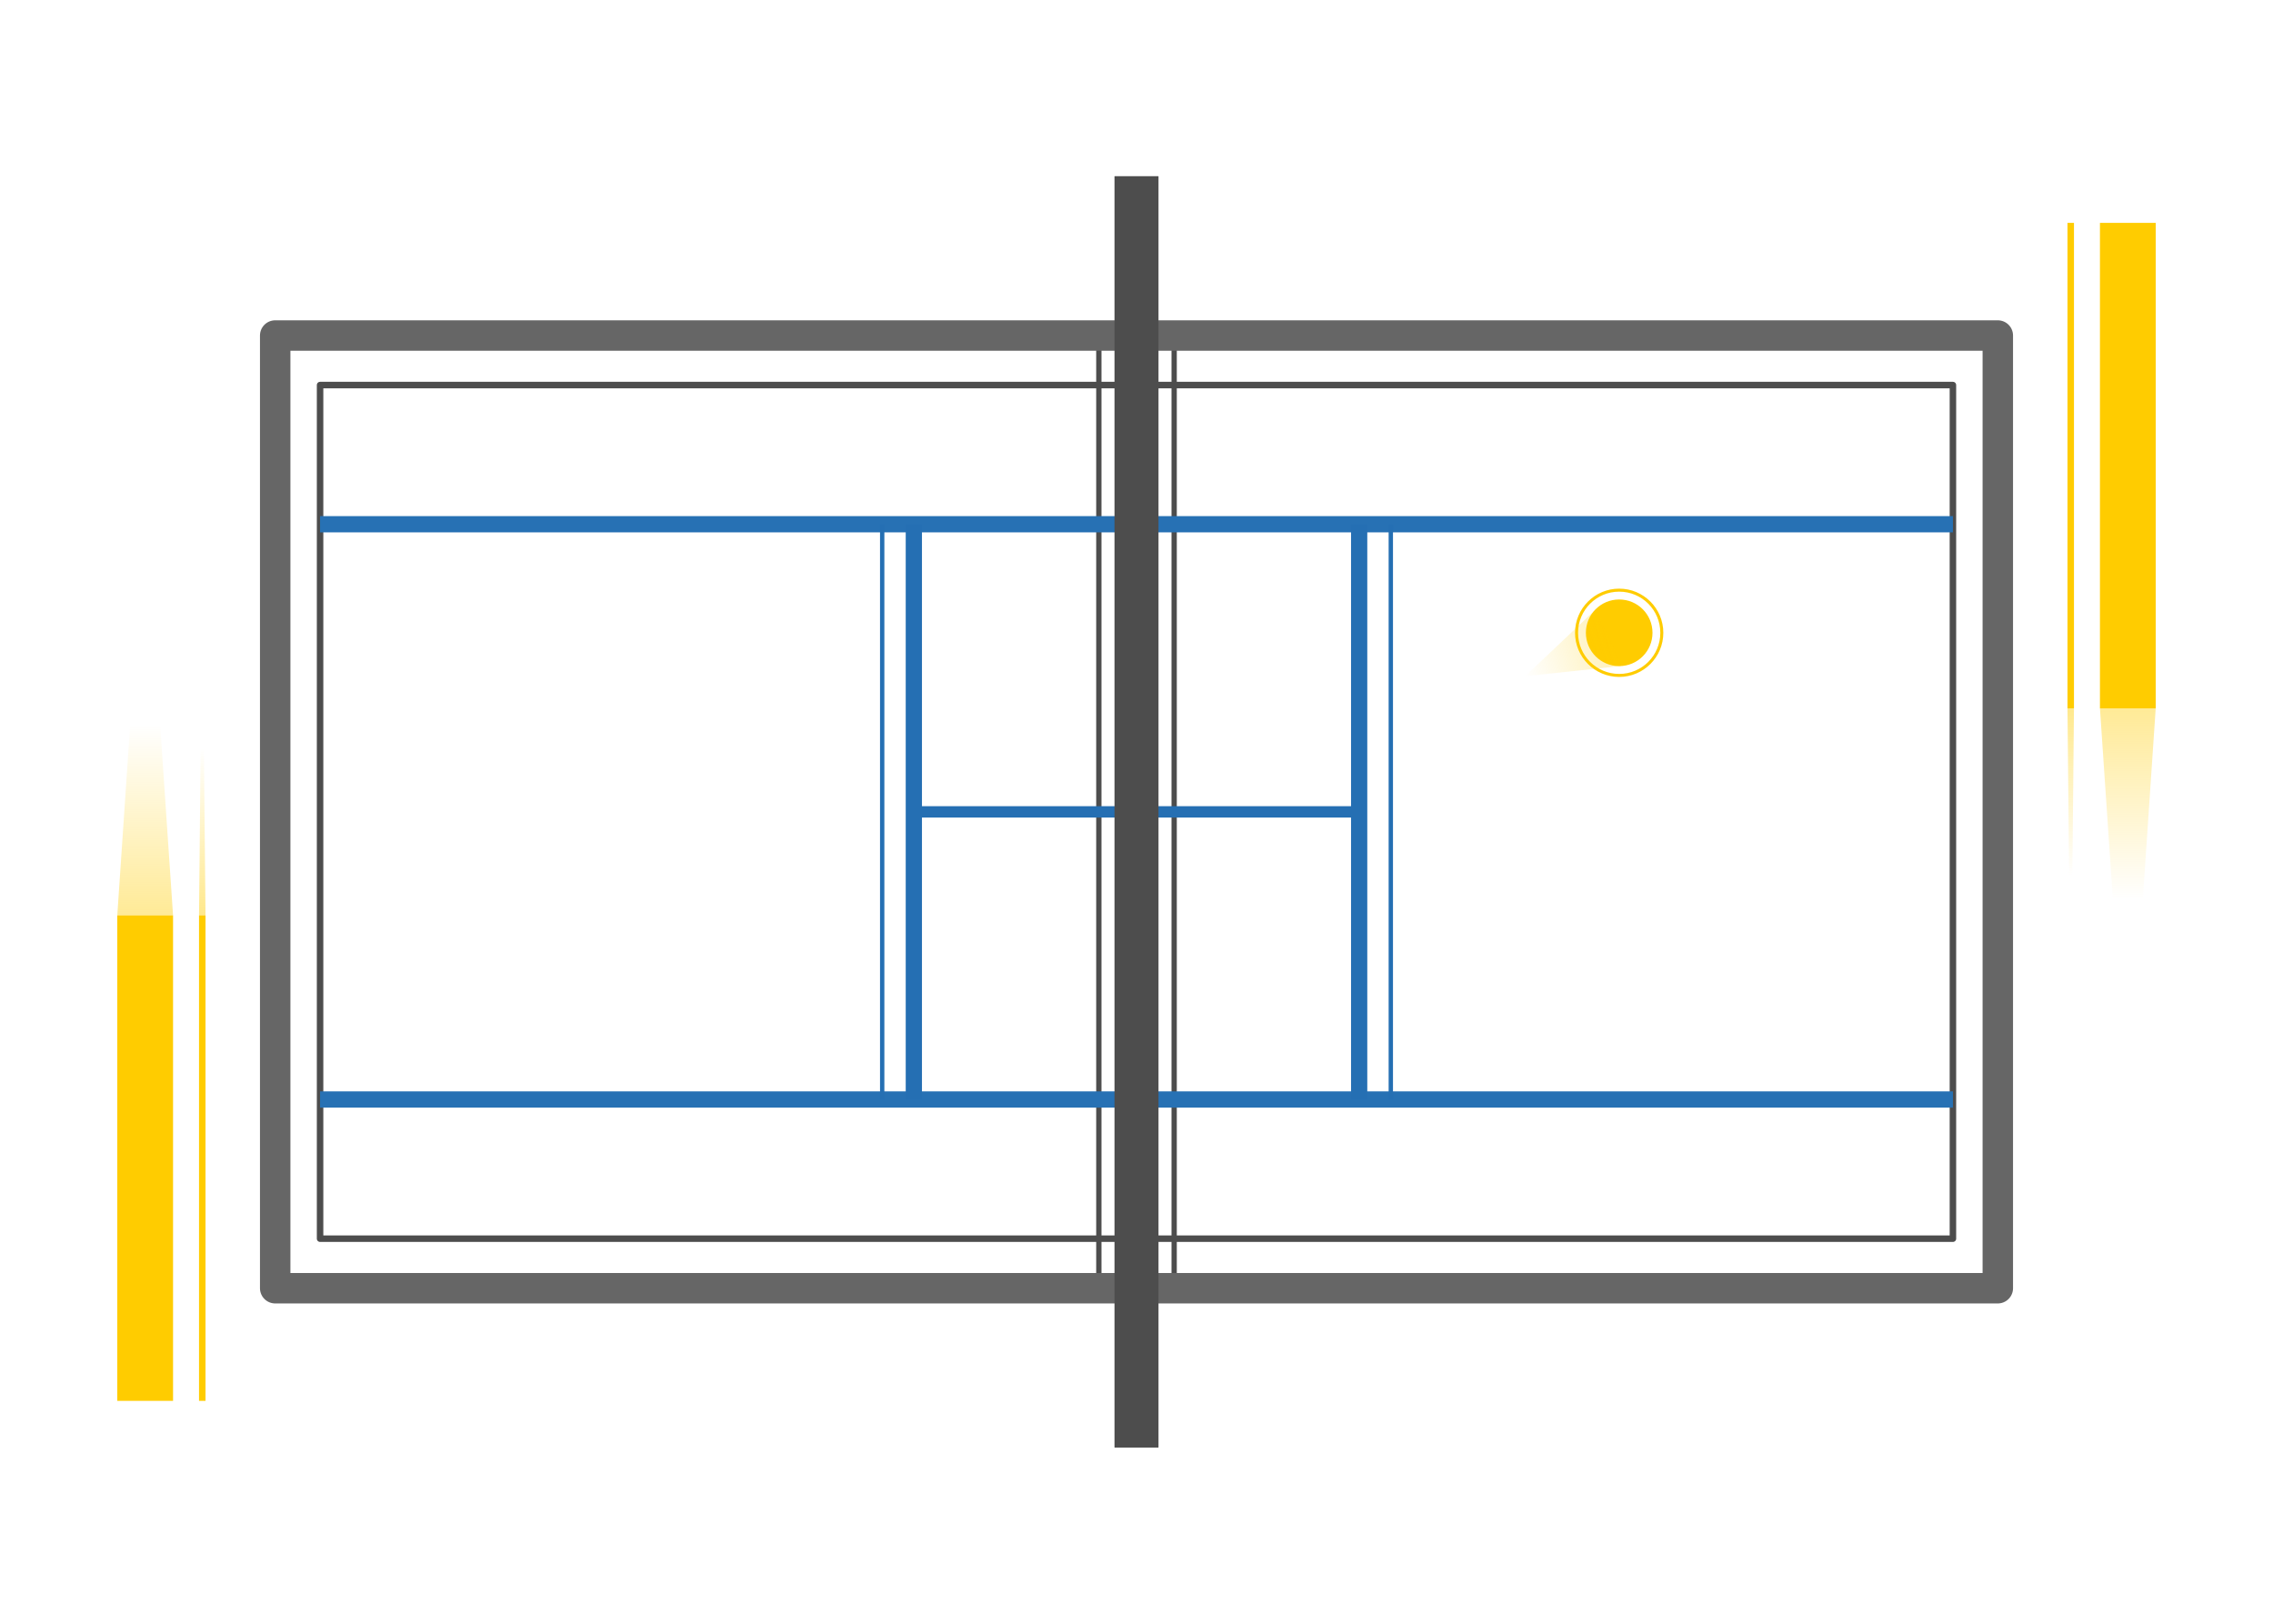
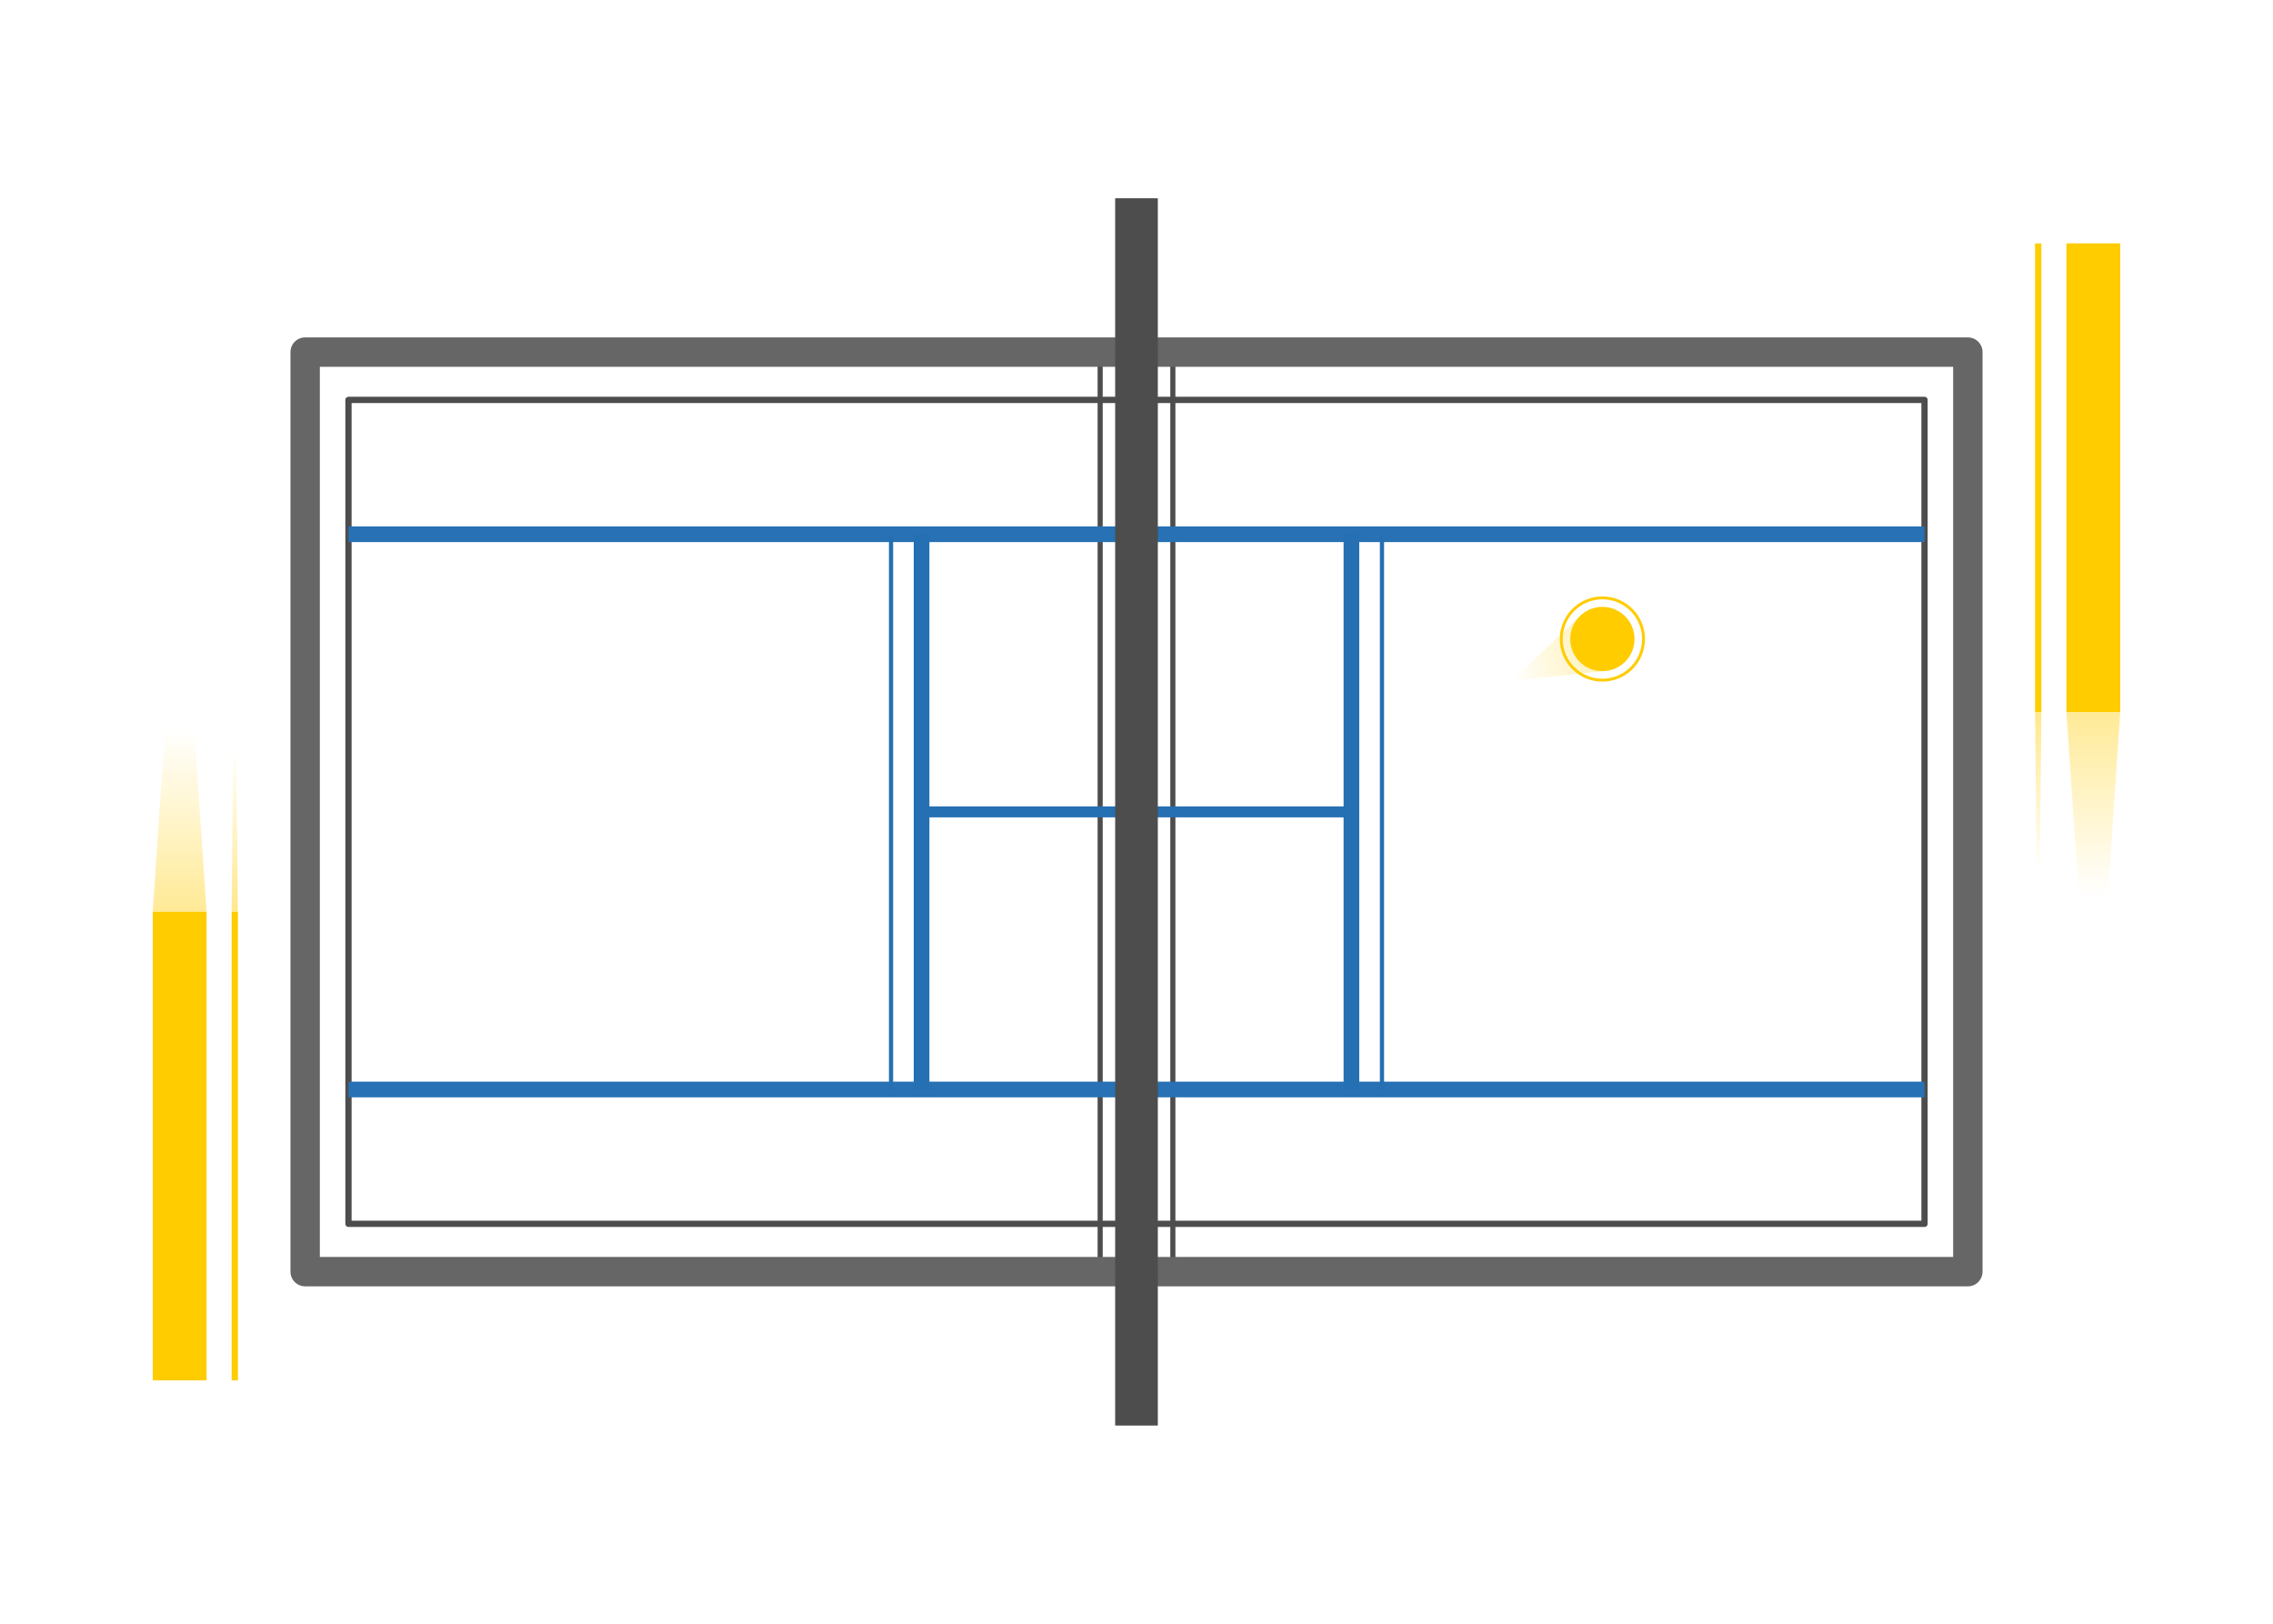
<svg xmlns="http://www.w3.org/2000/svg" xmlns:xlink="http://www.w3.org/1999/xlink" width="197.556mm" height="141.111mm" viewBox="0 0 700 500" id="svg5373" version="1.1">
  <defs id="defs5375">
    <linearGradient id="linearGradient1199">
      <stop style="stop-color:#ffcc00;stop-opacity:0.45" offset="0" id="stop1195" />
      <stop style="stop-color:#ffcc00;stop-opacity:0;" offset="1" id="stop1197" />
    </linearGradient>
    <linearGradient id="linearGradient1193">
      <stop style="stop-color:#ffcc00;stop-opacity:0.45" offset="0" id="stop1189" />
      <stop style="stop-color:#ffcc00;stop-opacity:0;" offset="1" id="stop1191" />
    </linearGradient>
    <linearGradient id="linearGradient1173">
      <stop style="stop-color:#ffcc00;stop-opacity:0.45" offset="0" id="stop1169" />
      <stop style="stop-color:#ffcc00;stop-opacity:0;" offset="1" id="stop1171" />
    </linearGradient>
    <linearGradient id="linearGradient1151">
      <stop style="stop-color:#ffcc00;stop-opacity:0.45" offset="0" id="stop1147" />
      <stop style="stop-color:#ffcc00;stop-opacity:0;" offset="1" id="stop1149" />
    </linearGradient>
    <linearGradient id="linearGradient1121">
      <stop style="stop-color:#ffcc00;stop-opacity:0.394" offset="0" id="stop1117" />
      <stop style="stop-color:#ffcc00;stop-opacity:0;" offset="1" id="stop1119" />
    </linearGradient>
-     <linearGradient xlink:href="#linearGradient1121" id="linearGradient1115" x1="-60.636" y1="215.471" x2="-92.541" y2="240.933" gradientUnits="userSpaceOnUse" gradientTransform="rotate(21.45086,-78.25517,228.7803)" />
-     <linearGradient xlink:href="#linearGradient1199" id="linearGradient1153" x1="-521.054" y1="314.14" x2="-521.054" y2="249.784" gradientUnits="userSpaceOnUse" />
-     <linearGradient xlink:href="#linearGradient1193" id="linearGradient1175" x1="-502.92" y1="308.516" x2="-502.92" y2="257.19" gradientUnits="userSpaceOnUse" />
-     <linearGradient xlink:href="#linearGradient1173" id="linearGradient1181" gradientUnits="userSpaceOnUse" x1="-502.92" y1="308.516" x2="-502.92" y2="257.19" gradientTransform="rotate(180,-215.7143,276.6479)" />
-     <linearGradient xlink:href="#linearGradient1151" id="linearGradient1183" gradientUnits="userSpaceOnUse" x1="-521.054" y1="314.14" x2="-521.054" y2="249.784" gradientTransform="rotate(180,-215.7143,276.6479)" />
+     <linearGradient xlink:href="#linearGradient1121" id="linearGradient1115" x1="-60.636" y1="215.471" x2="-92.541" y2="240.933" gradientUnits="userSpaceOnUse" gradientTransform="matrix(0.8983557,0.352982,-0.352982,0.8983557,68.01955,52.54198)" />
+     <linearGradient xlink:href="#linearGradient1199" id="linearGradient1153" x1="-521.054" y1="314.14" x2="-521.054" y2="249.784" gradientUnits="userSpaceOnUse" gradientTransform="matrix(0.9652146,0,0,0.9652146,-7.503712,9.623314)" />
+     <linearGradient xlink:href="#linearGradient1193" id="linearGradient1175" x1="-502.92" y1="308.516" x2="-502.92" y2="257.19" gradientUnits="userSpaceOnUse" gradientTransform="matrix(0.9652146,0,0,0.9652146,-7.503712,9.623314)" />
+     <linearGradient xlink:href="#linearGradient1173" id="linearGradient1181" gradientUnits="userSpaceOnUse" x1="-502.92" y1="308.516" x2="-502.92" y2="257.19" gradientTransform="matrix(-0.9652146,0,0,-0.9652146,-423.9248,543.6725)" />
+     <linearGradient xlink:href="#linearGradient1151" id="linearGradient1183" gradientUnits="userSpaceOnUse" x1="-521.054" y1="314.14" x2="-521.054" y2="249.784" gradientTransform="matrix(-0.9652146,0,0,-0.9652146,-423.9248,543.6725)" />
  </defs>
  <g id="layer1" transform="translate(565.7143,-26.64791)">
    <rect style="opacity:0;fill:#e6e6e6;fill-opacity:1;stroke:none;stroke-width:1.5;stroke-linecap:round;stroke-linejoin:round;stroke-miterlimit:4;stroke-dasharray:none;stroke-dashoffset:10.8;stroke-opacity:1" id="rect5921" width="700" height="500" x="-565.714" y="26.648" />
-     <rect y="308.515" x="-529.595" height="149.503" width="17.173" id="rect5968" style="opacity:1;fill:#ffcc00;fill-opacity:1;stroke:none;stroke-width:5;stroke-linecap:round;stroke-linejoin:round;stroke-miterlimit:4;stroke-dasharray:none;stroke-dashoffset:10.8;stroke-opacity:1" />
-     <g id="g6068" transform="matrix(0.6626984,0,0,1,-71.57739,-3.9282227e-6)" style="stroke:#4d4d4d;stroke-width:2.457;stroke-miterlimit:4;stroke-dasharray:none">
-       <path id="path6064" d="m -200,129.966 0,293.365" style="fill:none;fill-rule:evenodd;stroke:#4d4d4d;stroke-width:2.457;stroke-linecap:butt;stroke-linejoin:miter;stroke-opacity:1;stroke-miterlimit:4;stroke-dasharray:none" />
-       <path id="path6066" d="m -235,129.966 0,293.365" style="fill:none;fill-rule:evenodd;stroke:#4d4d4d;stroke-width:2.457;stroke-linecap:butt;stroke-linejoin:miter;stroke-opacity:1;stroke-miterlimit:4;stroke-dasharray:none" />
+     <rect y="307.407" x="-518.677" height="144.302" width="16.575" id="rect5968" style="opacity:1;fill:#ffcc00;fill-opacity:1;stroke:none;stroke-width:4.826;stroke-linecap:round;stroke-linejoin:round;stroke-miterlimit:4;stroke-dasharray:none;stroke-dashoffset:10.8;stroke-opacity:1" />
+     <g id="g6068" transform="matrix(0.6396462,0,0,0.9652146,-76.59125,9.623311)" style="stroke:#4d4d4d;stroke-width:2.457;stroke-miterlimit:4;stroke-dasharray:none">
+       <path id="path6064" d="M -200,129.966 V 423.33" style="fill:none;fill-rule:evenodd;stroke:#4d4d4d;stroke-width:2.457;stroke-linecap:butt;stroke-linejoin:miter;stroke-miterlimit:4;stroke-dasharray:none;stroke-opacity:1" />
+       <path id="path6066" d="M -235,129.966 V 423.33" style="fill:none;fill-rule:evenodd;stroke:#4d4d4d;stroke-width:2.457;stroke-linecap:butt;stroke-linejoin:miter;stroke-miterlimit:4;stroke-dasharray:none;stroke-opacity:1" />
    </g>
-     <rect y="129.966" x="-480.966" height="293.365" width="530.503" id="rect5970" style="opacity:1;fill:none;fill-opacity:1;stroke:#666666;stroke-width:9.375;stroke-linecap:round;stroke-linejoin:round;stroke-miterlimit:4;stroke-dasharray:none;stroke-dashoffset:10.8;stroke-opacity:1" />
-     <rect style="opacity:1;fill:none;fill-opacity:1;stroke:#4d4d4d;stroke-width:2;stroke-linecap:round;stroke-linejoin:round;stroke-miterlimit:4;stroke-dasharray:none;stroke-dashoffset:10.8;stroke-opacity:1" id="rect5942" width="502.857" height="262.857" x="-467.143" y="145.219" />
-     <g id="g5948" transform="translate(-27.14287,7.142861)" style="stroke:#2771b4;stroke-width:5;stroke-miterlimit:4;stroke-dasharray:none;stroke-opacity:1">
-       <path id="path5944" d="m -440,180.934 502.857,0" style="fill:none;fill-rule:evenodd;stroke:#2771b4;stroke-width:5;stroke-linecap:butt;stroke-linejoin:miter;stroke-miterlimit:4;stroke-dasharray:none;stroke-opacity:1" />
-       <path id="path5946" d="m -440,358.076 502.857,0" style="fill:none;fill-rule:evenodd;stroke:#2771b4;stroke-width:5;stroke-linecap:butt;stroke-linejoin:miter;stroke-miterlimit:4;stroke-dasharray:none;stroke-opacity:1" />
+     <rect y="135.068" x="-471.739" height="283.16" width="512.049" id="rect5970" style="opacity:1;fill:none;fill-opacity:1;stroke:#666666;stroke-width:9.049;stroke-linecap:round;stroke-linejoin:round;stroke-miterlimit:4;stroke-dasharray:none;stroke-dashoffset:10.8;stroke-opacity:1" />
+     <rect style="opacity:1;fill:none;fill-opacity:1;stroke:#4d4d4d;stroke-width:1.93;stroke-linecap:round;stroke-linejoin:round;stroke-miterlimit:4;stroke-dasharray:none;stroke-dashoffset:10.8;stroke-opacity:1" id="rect5942" width="485.365" height="253.714" x="-458.397" y="149.791" />
+     <g id="g5948" transform="matrix(0.9652146,0,0,0.9652146,-33.7024,16.51771)" style="stroke:#2771b4;stroke-width:5;stroke-miterlimit:4;stroke-dasharray:none;stroke-opacity:1">
+       <path id="path5944" d="M -440,180.934 H 62.857" style="fill:none;fill-rule:evenodd;stroke:#2771b4;stroke-width:5;stroke-linecap:butt;stroke-linejoin:miter;stroke-miterlimit:4;stroke-dasharray:none;stroke-opacity:1" />
+       <path id="path5946" d="M -440,358.076 H 62.857" style="fill:none;fill-rule:evenodd;stroke:#2771b4;stroke-width:5;stroke-linecap:butt;stroke-linejoin:miter;stroke-miterlimit:4;stroke-dasharray:none;stroke-opacity:1" />
    </g>
-     <g id="g5958" transform="translate(-18.57143,10.00001)" style="stroke:#256fb3;stroke-width:5;stroke-miterlimit:4;stroke-dasharray:none;stroke-opacity:1">
-       <path id="path5952" d="m -265.714,178.076 0,177.143" style="fill:none;fill-rule:evenodd;stroke:#256fb3;stroke-width:5;stroke-linecap:butt;stroke-linejoin:miter;stroke-miterlimit:4;stroke-dasharray:none;stroke-opacity:1" />
-       <path id="path5954" d="m -128.571,178.076 0,177.143" style="fill:none;fill-rule:evenodd;stroke:#256fb3;stroke-width:5;stroke-linecap:butt;stroke-linejoin:miter;stroke-miterlimit:4;stroke-dasharray:none;stroke-opacity:1" />
+     <g id="g5958" transform="matrix(0.9652146,0,0,0.9652146,-25.42913,19.27547)" style="stroke:#256fb3;stroke-width:5;stroke-miterlimit:4;stroke-dasharray:none;stroke-opacity:1">
+       <path id="path5952" d="M -265.714,178.076 V 355.219" style="fill:none;fill-rule:evenodd;stroke:#256fb3;stroke-width:5;stroke-linecap:butt;stroke-linejoin:miter;stroke-miterlimit:4;stroke-dasharray:none;stroke-opacity:1" />
+       <path id="path5954" d="M -128.571,178.076 V 355.219" style="fill:none;fill-rule:evenodd;stroke:#256fb3;stroke-width:5;stroke-linecap:butt;stroke-linejoin:miter;stroke-miterlimit:4;stroke-dasharray:none;stroke-opacity:1" />
    </g>
-     <path style="fill:none;fill-rule:evenodd;stroke:#256fb3;stroke-width:3.5;stroke-linecap:butt;stroke-linejoin:miter;stroke-miterlimit:4;stroke-dasharray:none;stroke-opacity:1" d="m -284.286,276.648 137.143,0" id="path5962" />
-     <circle style="opacity:1;fill:#ffcc00;fill-opacity:1;stroke:#ffcc00;stroke-width:2.885;stroke-linecap:round;stroke-linejoin:round;stroke-miterlimit:4;stroke-dasharray:none;stroke-dashoffset:10.8;stroke-opacity:1" id="path5964" cx="-67.064" cy="221.504" r="8.816" />
-     <path style="fill:none;fill-rule:evenodd;stroke:#4d4d4d;stroke-width:13.5;stroke-linecap:butt;stroke-linejoin:miter;stroke-miterlimit:4;stroke-dasharray:none;stroke-opacity:1" d="m -215.714,80.934 0,391.429" id="path5956" />
-     <g style="stroke:#256fb3;stroke-width:1.17;stroke-miterlimit:4;stroke-dasharray:none;stroke-opacity:1" transform="matrix(1.142132,0,0,1,9.448875,10.00001)" id="g5972">
-       <path style="fill:none;fill-rule:evenodd;stroke:#256fb3;stroke-width:1.17;stroke-linecap:butt;stroke-linejoin:miter;stroke-miterlimit:4;stroke-dasharray:none;stroke-opacity:1" d="m -265.714,178.076 0,177.143" id="path5974" />
-       <path style="fill:none;fill-rule:evenodd;stroke:#256fb3;stroke-width:1.17;stroke-linecap:butt;stroke-linejoin:miter;stroke-miterlimit:4;stroke-dasharray:none;stroke-opacity:1" d="m -128.571,178.076 0,177.143" id="path5976" />
+     <path style="fill:none;fill-rule:evenodd;stroke:#256fb3;stroke-width:3.378;stroke-linecap:butt;stroke-linejoin:miter;stroke-miterlimit:4;stroke-dasharray:none;stroke-opacity:1" d="m -281.9,276.648 h 132.372" id="path5962" />
+     <circle style="opacity:1;fill:#ffcc00;fill-opacity:1;stroke:#ffcc00;stroke-width:2.784;stroke-linecap:round;stroke-linejoin:round;stroke-miterlimit:4;stroke-dasharray:none;stroke-dashoffset:10.8;stroke-opacity:1" id="path5964" cx="-72.235" cy="223.422" r="8.509" />
+     <path style="fill:none;fill-rule:evenodd;stroke:#4d4d4d;stroke-width:13.03;stroke-linecap:butt;stroke-linejoin:miter;stroke-miterlimit:4;stroke-dasharray:none;stroke-opacity:1" d="M -215.714,87.742 V 465.554" id="path5956" />
+     <g style="stroke:#256fb3;stroke-width:1.17;stroke-miterlimit:4;stroke-dasharray:none;stroke-opacity:1" transform="matrix(1.102402,0,0,0.9652146,1.616479,19.27547)" id="g5972">
+       <path style="fill:none;fill-rule:evenodd;stroke:#256fb3;stroke-width:1.17;stroke-linecap:butt;stroke-linejoin:miter;stroke-miterlimit:4;stroke-dasharray:none;stroke-opacity:1" d="M -265.714,178.076 V 355.219" id="path5974" />
+       <path style="fill:none;fill-rule:evenodd;stroke:#256fb3;stroke-width:1.17;stroke-linecap:butt;stroke-linejoin:miter;stroke-miterlimit:4;stroke-dasharray:none;stroke-opacity:1" d="M -128.571,178.076 V 355.219" id="path5976" />
    </g>
-     <circle style="opacity:1;fill:none;fill-opacity:1;stroke:#ffcc00;stroke-width:0.923;stroke-linecap:round;stroke-linejoin:round;stroke-miterlimit:4;stroke-dasharray:none;stroke-dashoffset:10.8;stroke-opacity:1" id="circle5980" cx="-67.064" cy="221.504" r="13.13" />
-     <path style="color:#000000;font-style:normal;font-variant:normal;font-weight:normal;font-stretch:normal;font-size:medium;line-height:normal;font-family:sans-serif;font-variant-ligatures:normal;font-variant-position:normal;font-variant-caps:normal;font-variant-numeric:normal;font-variant-alternates:normal;font-variant-east-asian:normal;font-feature-settings:normal;font-variation-settings:normal;text-indent:0;text-align:start;text-decoration:none;text-decoration-line:none;text-decoration-style:solid;text-decoration-color:#000000;letter-spacing:normal;word-spacing:normal;text-transform:none;writing-mode:lr-tb;direction:ltr;text-orientation:mixed;dominant-baseline:auto;baseline-shift:baseline;text-anchor:start;white-space:normal;shape-padding:0;shape-margin:0;inline-size:0;clip-rule:nonzero;display:inline;overflow:visible;visibility:visible;isolation:auto;mix-blend-mode:normal;color-interpolation:sRGB;color-interpolation-filters:linearRGB;solid-color:#000000;solid-opacity:1;vector-effect:none;fill:#ffcc00;fill-opacity:1;fill-rule:evenodd;stroke:none;stroke-width:2;stroke-linecap:butt;stroke-linejoin:miter;stroke-miterlimit:4;stroke-dasharray:none;stroke-dashoffset:0;stroke-opacity:1;color-rendering:auto;image-rendering:auto;shape-rendering:auto;text-rendering:auto;enable-background:accumulate;stop-color:#000000;stop-opacity:1;opacity:1" d="M -504.422 308.516 L -504.422 458.018 L -502.422 458.018 L -502.422 308.516 L -504.422 308.516 z " id="path1165" />
-     <path id="path6062" d="m -215.714,80.934 0,391.429" style="fill:none;fill-rule:evenodd;stroke:#4d4d4d;stroke-width:13.5;stroke-linecap:butt;stroke-linejoin:miter;stroke-miterlimit:4;stroke-dasharray:none;stroke-opacity:1" />
-     <path style="fill:url(#linearGradient1115);fill-opacity:1;stroke:none;stroke-width:0.938px;stroke-linecap:butt;stroke-linejoin:miter;stroke-opacity:1" d="m -74.231,214.252 -21.765,20.615 29.57,-3.154 -7.806,-17.462" id="path1082" />
-     <path style="fill:url(#linearGradient1153);fill-opacity:1;stroke:none;stroke-width:0.938px;stroke-linecap:butt;stroke-linejoin:miter;stroke-opacity:1" d="m -529.595,308.515 3.972,-58.765 9.228,0.069 3.972,58.696 z" id="path1145" />
-     <path style="fill:url(#linearGradient1175);fill-opacity:1;stroke:none;stroke-width:0.938px;stroke-linecap:butt;stroke-linejoin:miter;stroke-opacity:1" d="m -504.422,308.516 0.497,-51.325 h 1.004 l 0.498,51.325 z" id="path1167" />
-     <path style="fill:url(#linearGradient1183);fill-opacity:1;stroke:none;stroke-width:0.938px;stroke-linecap:butt;stroke-linejoin:miter;stroke-opacity:1" d="m 98.166,244.781 -3.972,58.765 -9.228,-0.069 -3.972,-58.696 z" id="path1177" />
-     <path style="fill:url(#linearGradient1181);fill-opacity:1;stroke:none;stroke-width:0.938px;stroke-linecap:butt;stroke-linejoin:miter;stroke-opacity:1" d="m 72.993,244.78 -0.497,51.325 h -1.004 l -0.498,-51.325 z" id="path1179" />
-     <rect y="-244.781" x="-98.166" height="149.503" width="17.173" id="rect1185" style="opacity:1;fill:#ffcc00;fill-opacity:1;stroke:none;stroke-width:5;stroke-linecap:round;stroke-linejoin:round;stroke-miterlimit:4;stroke-dasharray:none;stroke-dashoffset:10.8;stroke-opacity:1" transform="scale(-1)" />
-     <path style="color:#000000;font-style:normal;font-variant:normal;font-weight:normal;font-stretch:normal;font-size:medium;line-height:normal;font-family:sans-serif;font-variant-ligatures:normal;font-variant-position:normal;font-variant-caps:normal;font-variant-numeric:normal;font-variant-alternates:normal;font-variant-east-asian:normal;font-feature-settings:normal;font-variation-settings:normal;text-indent:0;text-align:start;text-decoration:none;text-decoration-line:none;text-decoration-style:solid;text-decoration-color:#000000;letter-spacing:normal;word-spacing:normal;text-transform:none;writing-mode:lr-tb;direction:ltr;text-orientation:mixed;dominant-baseline:auto;baseline-shift:baseline;text-anchor:start;white-space:normal;shape-padding:0;shape-margin:0;inline-size:0;clip-rule:nonzero;display:inline;overflow:visible;visibility:visible;opacity:1;isolation:auto;mix-blend-mode:normal;color-interpolation:sRGB;color-interpolation-filters:linearRGB;solid-color:#000000;solid-opacity:1;vector-effect:none;fill:#ffcc00;fill-opacity:1;fill-rule:evenodd;stroke:none;stroke-width:2;stroke-linecap:butt;stroke-linejoin:miter;stroke-miterlimit:4;stroke-dasharray:none;stroke-dashoffset:0;stroke-opacity:1;color-rendering:auto;image-rendering:auto;shape-rendering:auto;text-rendering:auto;enable-background:accumulate;stop-color:#000000;stop-opacity:1" d="M 72.993,244.78 V 95.278 h -2 V 244.78 Z" id="path1187" />
+     <circle style="opacity:1;fill:none;fill-opacity:1;stroke:#ffcc00;stroke-width:0.891;stroke-linecap:round;stroke-linejoin:round;stroke-miterlimit:4;stroke-dasharray:none;stroke-dashoffset:10.8;stroke-opacity:1" id="circle5980" cx="-72.235" cy="223.422" r="12.673" />
+     <path style="color:#000000;font-style:normal;font-variant:normal;font-weight:normal;font-stretch:normal;font-size:medium;line-height:normal;font-family:sans-serif;font-variant-ligatures:normal;font-variant-position:normal;font-variant-caps:normal;font-variant-numeric:normal;font-variant-alternates:normal;font-variant-east-asian:normal;font-feature-settings:normal;font-variation-settings:normal;text-indent:0;text-align:start;text-decoration:none;text-decoration-line:none;text-decoration-style:solid;text-decoration-color:#000000;letter-spacing:normal;word-spacing:normal;text-transform:none;writing-mode:lr-tb;direction:ltr;text-orientation:mixed;dominant-baseline:auto;baseline-shift:baseline;text-anchor:start;white-space:normal;shape-padding:0;shape-margin:0;inline-size:0;clip-rule:nonzero;display:inline;overflow:visible;visibility:visible;opacity:1;isolation:auto;mix-blend-mode:normal;color-interpolation:sRGB;color-interpolation-filters:linearRGB;solid-color:#000000;solid-opacity:1;vector-effect:none;fill:#ffcc00;fill-opacity:1;fill-rule:evenodd;stroke:none;stroke-width:1.93;stroke-linecap:butt;stroke-linejoin:miter;stroke-miterlimit:4;stroke-dasharray:none;stroke-dashoffset:0;stroke-opacity:1;color-rendering:auto;image-rendering:auto;shape-rendering:auto;text-rendering:auto;enable-background:accumulate;stop-color:#000000;stop-opacity:1" d="m -494.379,307.407 v 144.301 h 1.93 V 307.407 Z" id="path1165" />
+     <path id="path6062" d="M -215.714,87.742 V 465.554" style="fill:none;fill-rule:evenodd;stroke:#4d4d4d;stroke-width:13.03;stroke-linecap:butt;stroke-linejoin:miter;stroke-miterlimit:4;stroke-dasharray:none;stroke-opacity:1" />
+     <path style="fill:url(#linearGradient1115);fill-opacity:1;stroke:none;stroke-width:0.905px;stroke-linecap:butt;stroke-linejoin:miter;stroke-opacity:1" d="m -79.152,216.422 -21.008,19.898 28.542,-3.044 -7.534,-16.854" id="path1082" />
+     <path style="fill:url(#linearGradient1153);fill-opacity:1;stroke:none;stroke-width:0.905px;stroke-linecap:butt;stroke-linejoin:miter;stroke-opacity:1" d="m -518.677,307.407 3.834,-56.721 8.907,0.066 3.834,56.654 z" id="path1145" />
+     <path style="fill:url(#linearGradient1175);fill-opacity:1;stroke:none;stroke-width:0.905px;stroke-linecap:butt;stroke-linejoin:miter;stroke-opacity:1" d="m -494.379,307.407 0.48,-49.54 h 0.969 l 0.481,49.54 z" id="path1167" />
+     <path style="fill:url(#linearGradient1183);fill-opacity:1;stroke:none;stroke-width:0.905px;stroke-linecap:butt;stroke-linejoin:miter;stroke-opacity:1" d="m 87.248,245.889 -3.834,56.721 -8.907,-0.066 -3.834,-56.654 z" id="path1177" />
+     <path style="fill:url(#linearGradient1181);fill-opacity:1;stroke:none;stroke-width:0.905px;stroke-linecap:butt;stroke-linejoin:miter;stroke-opacity:1" d="m 62.951,245.889 -0.48,49.54 h -0.969 l -0.481,-49.54 z" id="path1179" />
+     <rect y="-245.889" x="-87.248" height="144.302" width="16.575" id="rect1185" style="opacity:1;fill:#ffcc00;fill-opacity:1;stroke:none;stroke-width:4.826;stroke-linecap:round;stroke-linejoin:round;stroke-miterlimit:4;stroke-dasharray:none;stroke-dashoffset:10.8;stroke-opacity:1" transform="scale(-1)" />
+     <path style="color:#000000;font-style:normal;font-variant:normal;font-weight:normal;font-stretch:normal;font-size:medium;line-height:normal;font-family:sans-serif;font-variant-ligatures:normal;font-variant-position:normal;font-variant-caps:normal;font-variant-numeric:normal;font-variant-alternates:normal;font-variant-east-asian:normal;font-feature-settings:normal;font-variation-settings:normal;text-indent:0;text-align:start;text-decoration:none;text-decoration-line:none;text-decoration-style:solid;text-decoration-color:#000000;letter-spacing:normal;word-spacing:normal;text-transform:none;writing-mode:lr-tb;direction:ltr;text-orientation:mixed;dominant-baseline:auto;baseline-shift:baseline;text-anchor:start;white-space:normal;shape-padding:0;shape-margin:0;inline-size:0;clip-rule:nonzero;display:inline;overflow:visible;visibility:visible;opacity:1;isolation:auto;mix-blend-mode:normal;color-interpolation:sRGB;color-interpolation-filters:linearRGB;solid-color:#000000;solid-opacity:1;vector-effect:none;fill:#ffcc00;fill-opacity:1;fill-rule:evenodd;stroke:none;stroke-width:1.93;stroke-linecap:butt;stroke-linejoin:miter;stroke-miterlimit:4;stroke-dasharray:none;stroke-dashoffset:0;stroke-opacity:1;color-rendering:auto;image-rendering:auto;shape-rendering:auto;text-rendering:auto;enable-background:accumulate;stop-color:#000000;stop-opacity:1" d="M 62.95,245.889 V 101.587 h -1.93 v 144.301 z" id="path1187" />
  </g>
</svg>
